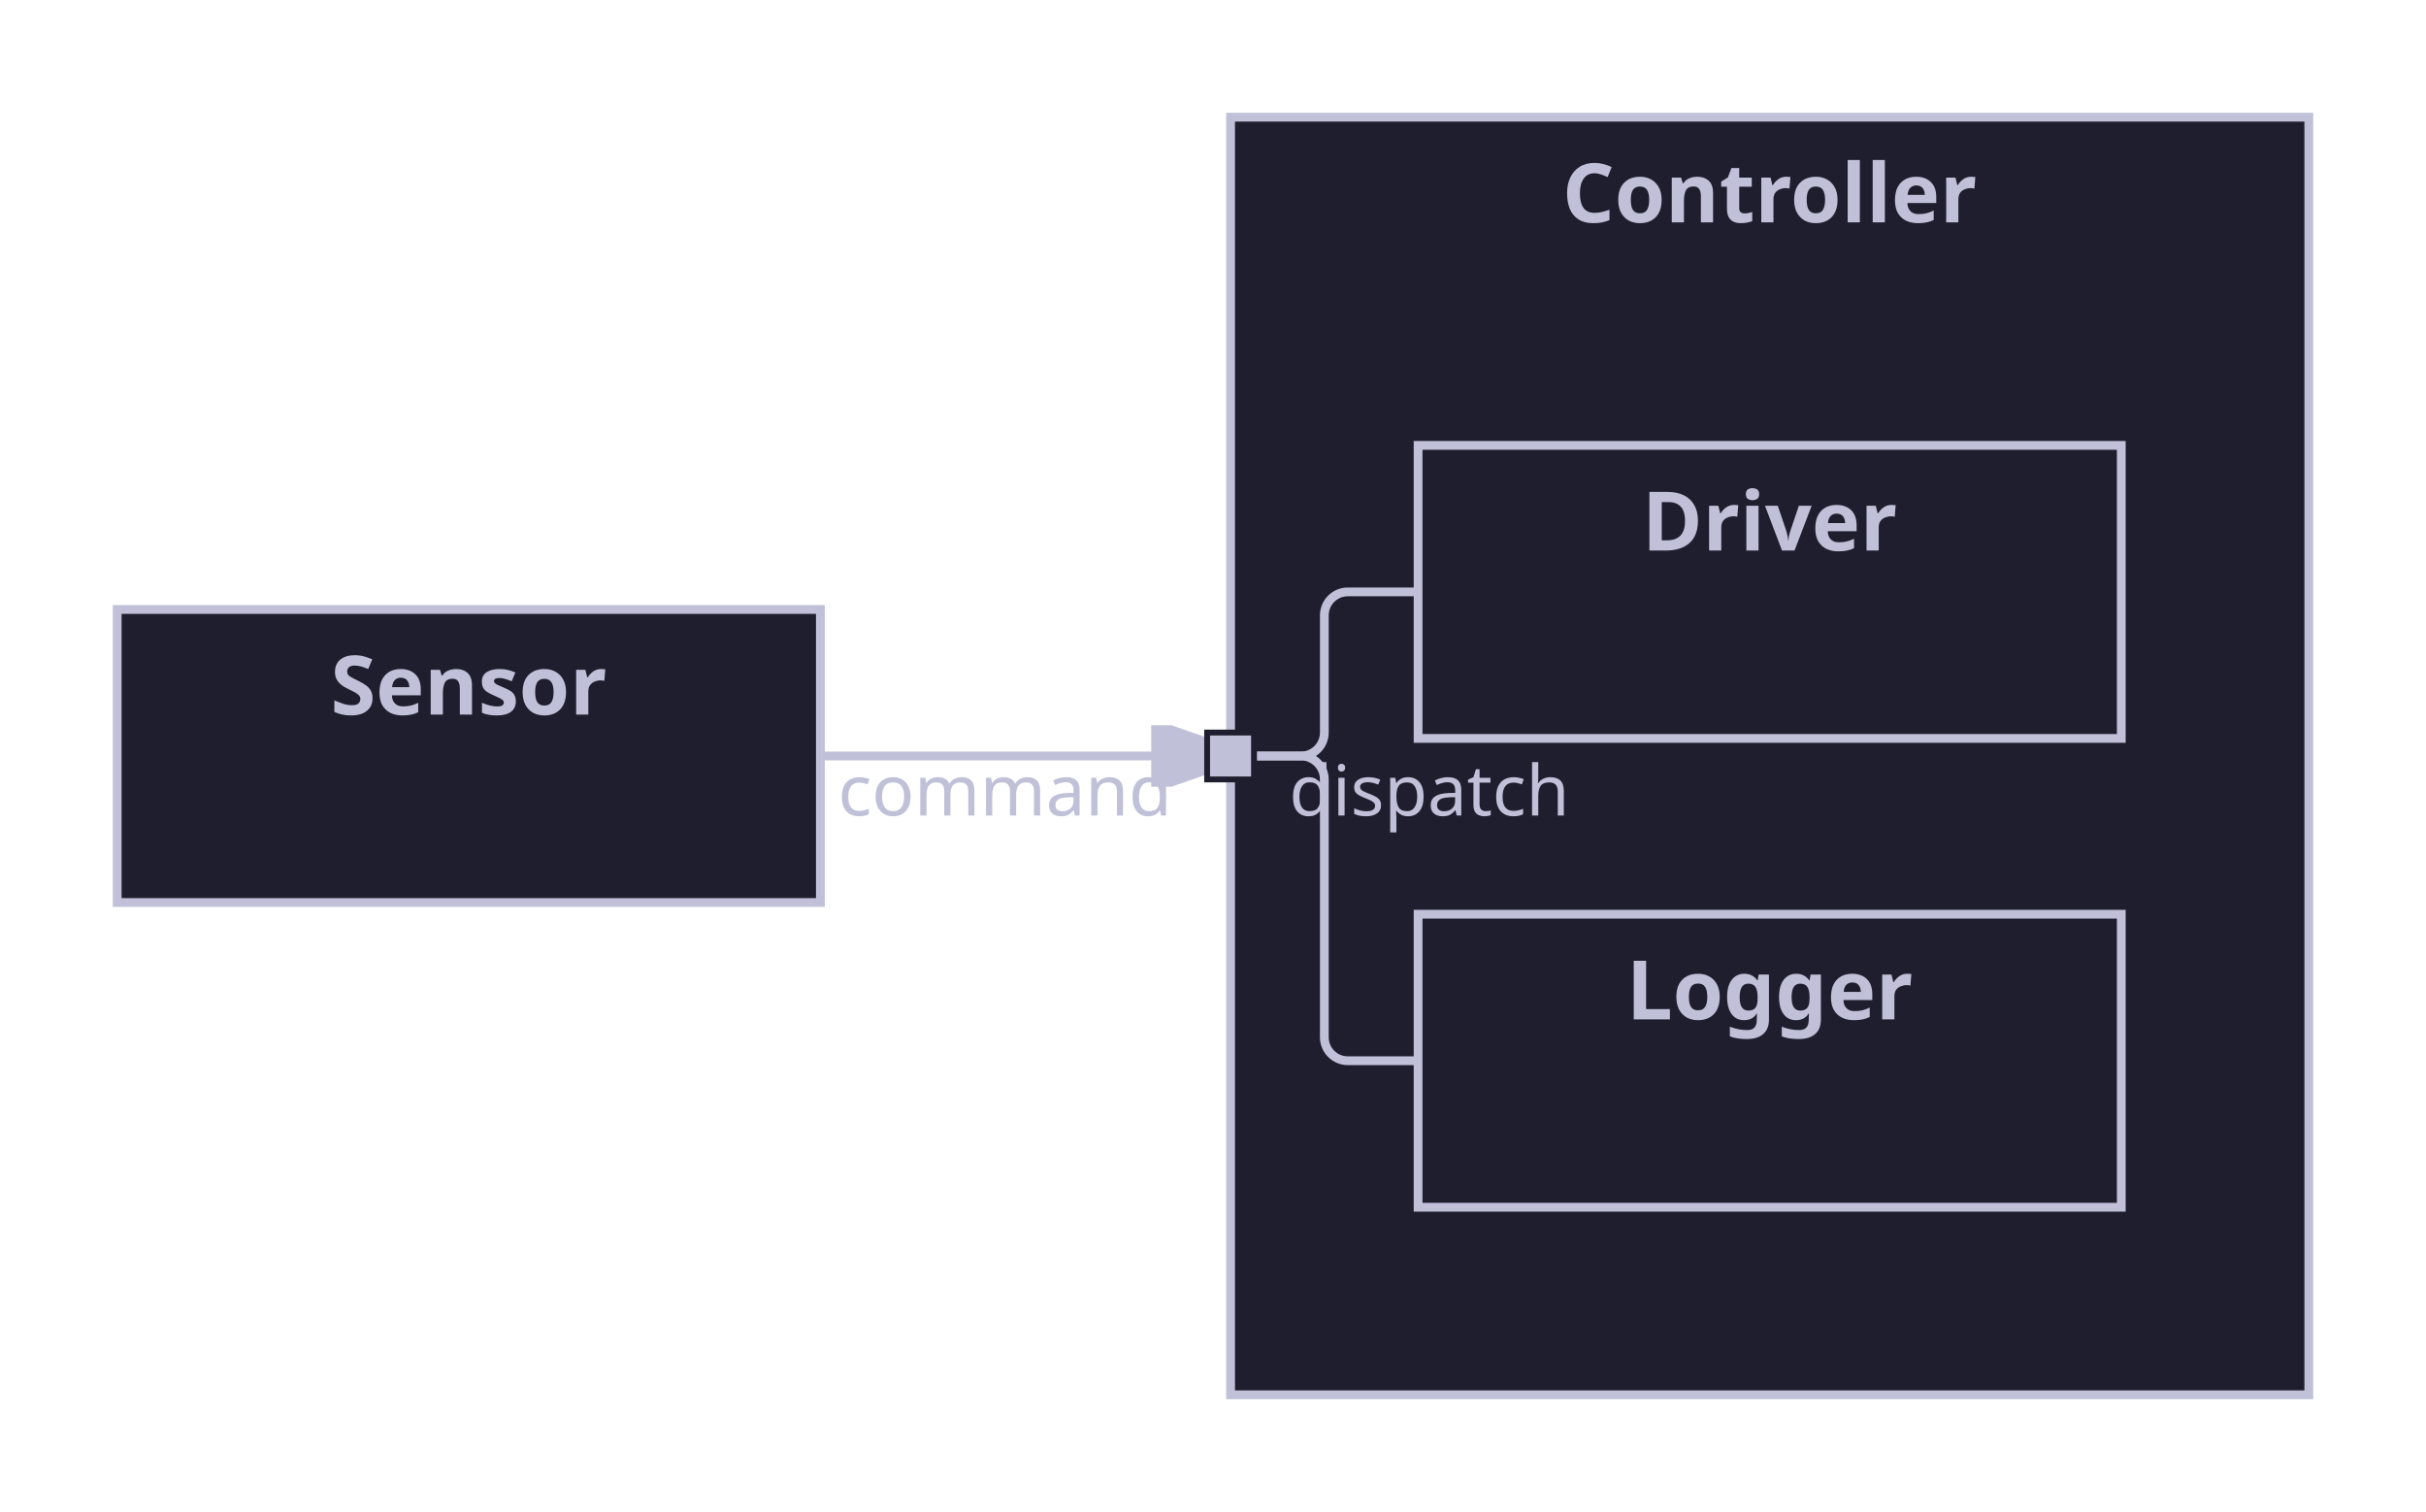
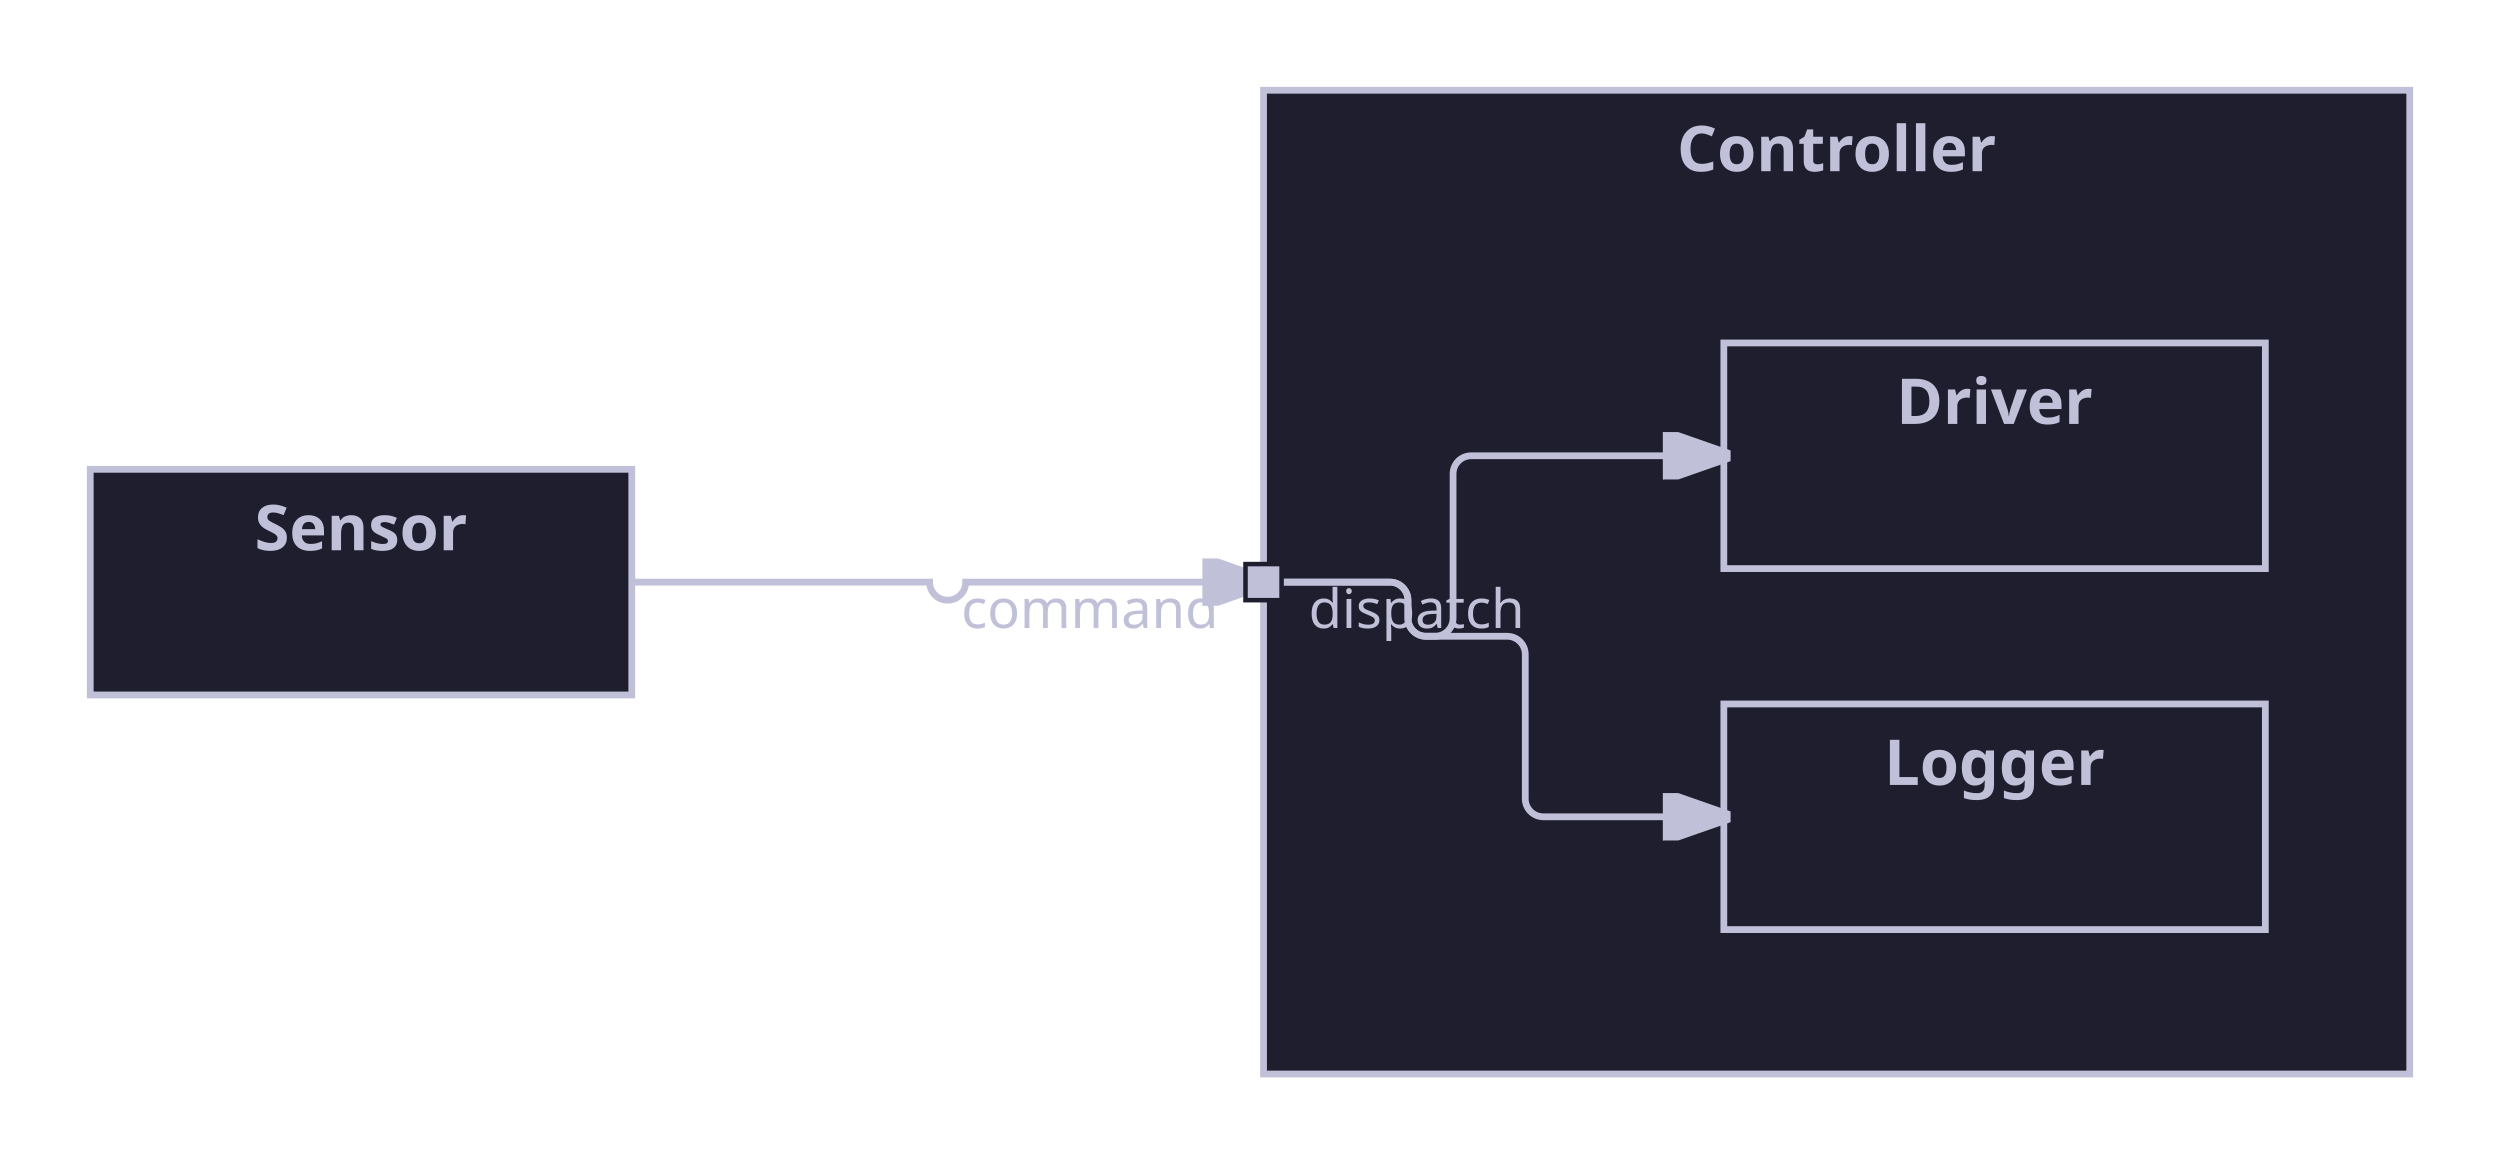
- <svg xmlns="http://www.w3.org/2000/svg" width="414.00" height="258.00" viewBox="0 0 414.00 258.00">
+ <svg xmlns="http://www.w3.org/2000/svg" width="554.00" height="258.00" viewBox="0 0 554.00 258.00">
  <defs>
    <marker id="line-end-open-chevron" markerWidth="10" markerHeight="7" refX="9" refY="3.5" orient="auto">
      <polyline points="0 0, 10 3.5, 0 7" fill="none" stroke="#C0C0D8" stroke-width="1.50" />
    </marker>
    <marker id="line-end-hollow-triangle" markerWidth="10" markerHeight="7" refX="9" refY="3.5" orient="auto">
      <polygon points="0 0, 10 3.5, 0 7" fill="#1E1E2E" stroke="#C0C0D8" stroke-width="1.50" />
    </marker>
    <marker id="line-end-filled-arrow" markerWidth="10" markerHeight="7" refX="9" refY="3.5" orient="auto">
      <polygon points="0 0, 10 3.5, 0 7" fill="#C0C0D8" stroke="#C0C0D8" stroke-width="1.50" />
    </marker>
    <marker id="line-end-hollow-triangle-crossbar" markerWidth="10" markerHeight="7" refX="9" refY="3.5" orient="auto">
      <polygon points="0 0, 10 3.5, 0 7" fill="#1E1E2E" stroke="#C0C0D8" stroke-width="1.50" />
      <line x1="7" y1="0" x2="7" y2="7" stroke="#C0C0D8" stroke-width="1.50" />
    </marker>
    <marker id="line-end-hollow-diamond" markerWidth="14" markerHeight="8" refX="13" refY="4" orient="auto">
      <polygon points="1 4, 7 0, 13 4, 7 8" fill="#1E1E2E" stroke="#C0C0D8" stroke-width="1.50" />
    </marker>
    <marker id="line-end-filled-diamond" markerWidth="14" markerHeight="8" refX="13" refY="4" orient="auto">
      <polygon points="1 4, 7 0, 13 4, 7 8" fill="#C0C0D8" stroke="#C0C0D8" stroke-width="1.50" />
    </marker>
    <marker id="line-end-circle" markerWidth="10" markerHeight="10" refX="9" refY="5" orient="auto">
      <circle cx="5" cy="5" r="4" fill="#1E1E2E" stroke="#C0C0D8" stroke-width="1.50" />
    </marker>
    <marker id="line-end-bar" markerWidth="4" markerHeight="12" refX="2" refY="6" orient="auto">
      <line x1="2" y1="0" x2="2" y2="12" stroke="#C0C0D8" stroke-width="1.50" />
    </marker>
    <filter id="label-bg" x="-0.05" y="-0.05" width="1.1" height="1.1">
      <feFlood flood-color="#1E1E2E" />
      <feComposite in="SourceGraphic" operator="over" />
    </filter>
  </defs>
  <rect x="20.00" y="104.00" width="120.00" height="50.00" fill="#1E1E2E" stroke="#C0C0D8" stroke-width="1.50" />
  <text x="80.00" y="117.00" font-family="Noto Sans, sans-serif" font-size="14.00" font-weight="bold" fill="#C0C0D8" text-anchor="middle" dominant-baseline="middle">Sensor</text>
-   <rect x="210.00" y="20.00" width="184.00" height="218.00" fill="#1E1E2E" stroke="#C0C0D8" stroke-width="1.50" />
-   <text x="302.00" y="33.00" font-family="Noto Sans, sans-serif" font-size="14.00" font-weight="bold" fill="#C0C0D8" text-anchor="middle" dominant-baseline="middle">Controller</text>
-   <rect x="242.00" y="76.00" width="120.00" height="50.00" fill="#1E1E2E" stroke="#C0C0D8" stroke-width="1.50" />
-   <text x="302.00" y="89.00" font-family="Noto Sans, sans-serif" font-size="14.00" font-weight="bold" fill="#C0C0D8" text-anchor="middle" dominant-baseline="middle">Driver</text>
-   <rect x="242.00" y="156.00" width="120.00" height="50.00" fill="#1E1E2E" stroke="#C0C0D8" stroke-width="1.50" />
-   <text x="302.00" y="169.00" font-family="Noto Sans, sans-serif" font-size="14.00" font-weight="bold" fill="#C0C0D8" text-anchor="middle" dominant-baseline="middle">Logger</text>
-   <path d="M 140.00 129.00 L 210.00 129.00" fill="none" stroke="#C0C0D8" stroke-width="1.50" marker-end="url(#line-end-filled-arrow)" />
-   <path d="M 210.00 129.00 L 222.00 129.00 A 4.00 4.00 0 0 0 226.00 125.00 L 226.00 105.00 A 4.00 4.00 0 0 1 230.00 101.00 L 242.00 101.00" fill="none" stroke="#C0C0D8" stroke-width="1.50" />
-   <path d="M 210.00 129.00 L 222.00 129.00 A 4.00 4.00 0 0 1 226.00 133.00 L 226.00 177.00 A 4.00 4.00 0 0 0 230.00 181.00 L 242.00 181.00" fill="none" stroke="#C0C0D8" stroke-width="1.50" />
-   <rect x="206.00" y="125.00" width="8.00" height="8.00" fill="#C0C0D8" stroke="#1E1E2E" stroke-width="1.00" />
-   <text x="220.00" y="135.00" font-family="Noto Sans, sans-serif" font-size="12.00" fill="#C0C0D8" text-anchor="start" dominant-baseline="middle">dispatch</text>
-   <text x="200.00" y="135.00" font-family="Noto Sans, sans-serif" font-size="12.00" fill="#C0C0D8" text-anchor="end" dominant-baseline="middle">command</text>
+   <rect x="280.00" y="20.00" width="254.00" height="218.00" fill="#1E1E2E" stroke="#C0C0D8" stroke-width="1.50" />
+   <text x="407.00" y="33.00" font-family="Noto Sans, sans-serif" font-size="14.00" font-weight="bold" fill="#C0C0D8" text-anchor="middle" dominant-baseline="middle">Controller</text>
+   <rect x="382.00" y="76.00" width="120.00" height="50.00" fill="#1E1E2E" stroke="#C0C0D8" stroke-width="1.50" />
+   <text x="442.00" y="89.00" font-family="Noto Sans, sans-serif" font-size="14.00" font-weight="bold" fill="#C0C0D8" text-anchor="middle" dominant-baseline="middle">Driver</text>
+   <rect x="382.00" y="156.00" width="120.00" height="50.00" fill="#1E1E2E" stroke="#C0C0D8" stroke-width="1.50" />
+   <text x="442.00" y="169.00" font-family="Noto Sans, sans-serif" font-size="14.00" font-weight="bold" fill="#C0C0D8" text-anchor="middle" dominant-baseline="middle">Logger</text>
+   <path d="M 280.00 129.00 L 308.00 129.00 A 4.00 4.00 0 0 1 312.00 133.00 L 312.00 137.00 A 4.00 4.00 0 0 0 316.00 141.00 L 318.00 141.00 A 4.00 4.00 0 0 0 322.00 137.00 L 322.00 105.00 A 4.00 4.00 0 0 1 326.00 101.00 L 382.00 101.00" fill="none" stroke="#C0C0D8" stroke-width="1.50" marker-end="url(#line-end-filled-arrow)" />
+   <path d="M 280.00 129.00 L 308.00 129.00 A 4.00 4.00 0 0 1 312.00 133.00 L 312.00 137.00 A 4.00 4.00 0 0 0 316.00 141.00 L 334.00 141.00 A 4.00 4.00 0 0 1 338.00 145.00 L 338.00 177.00 A 4.00 4.00 0 0 0 342.00 181.00 L 382.00 181.00" fill="none" stroke="#C0C0D8" stroke-width="1.50" marker-end="url(#line-end-filled-arrow)" />
+   <path d="M 140.00 129.00 L 206.00 129.00 A 4.00 4.00 0 0 0 214.00 129.00 L 280.00 129.00" fill="none" stroke="#C0C0D8" stroke-width="1.50" marker-end="url(#line-end-filled-arrow)" />
+   <rect x="276.00" y="125.00" width="8.00" height="8.00" fill="#C0C0D8" stroke="#1E1E2E" stroke-width="1.00" />
+   <text x="290.00" y="135.00" font-family="Noto Sans, sans-serif" font-size="12.00" fill="#C0C0D8" text-anchor="start" dominant-baseline="middle">dispatch</text>
+   <text x="270.00" y="135.00" font-family="Noto Sans, sans-serif" font-size="12.00" fill="#C0C0D8" text-anchor="end" dominant-baseline="middle">command</text>
</svg>
